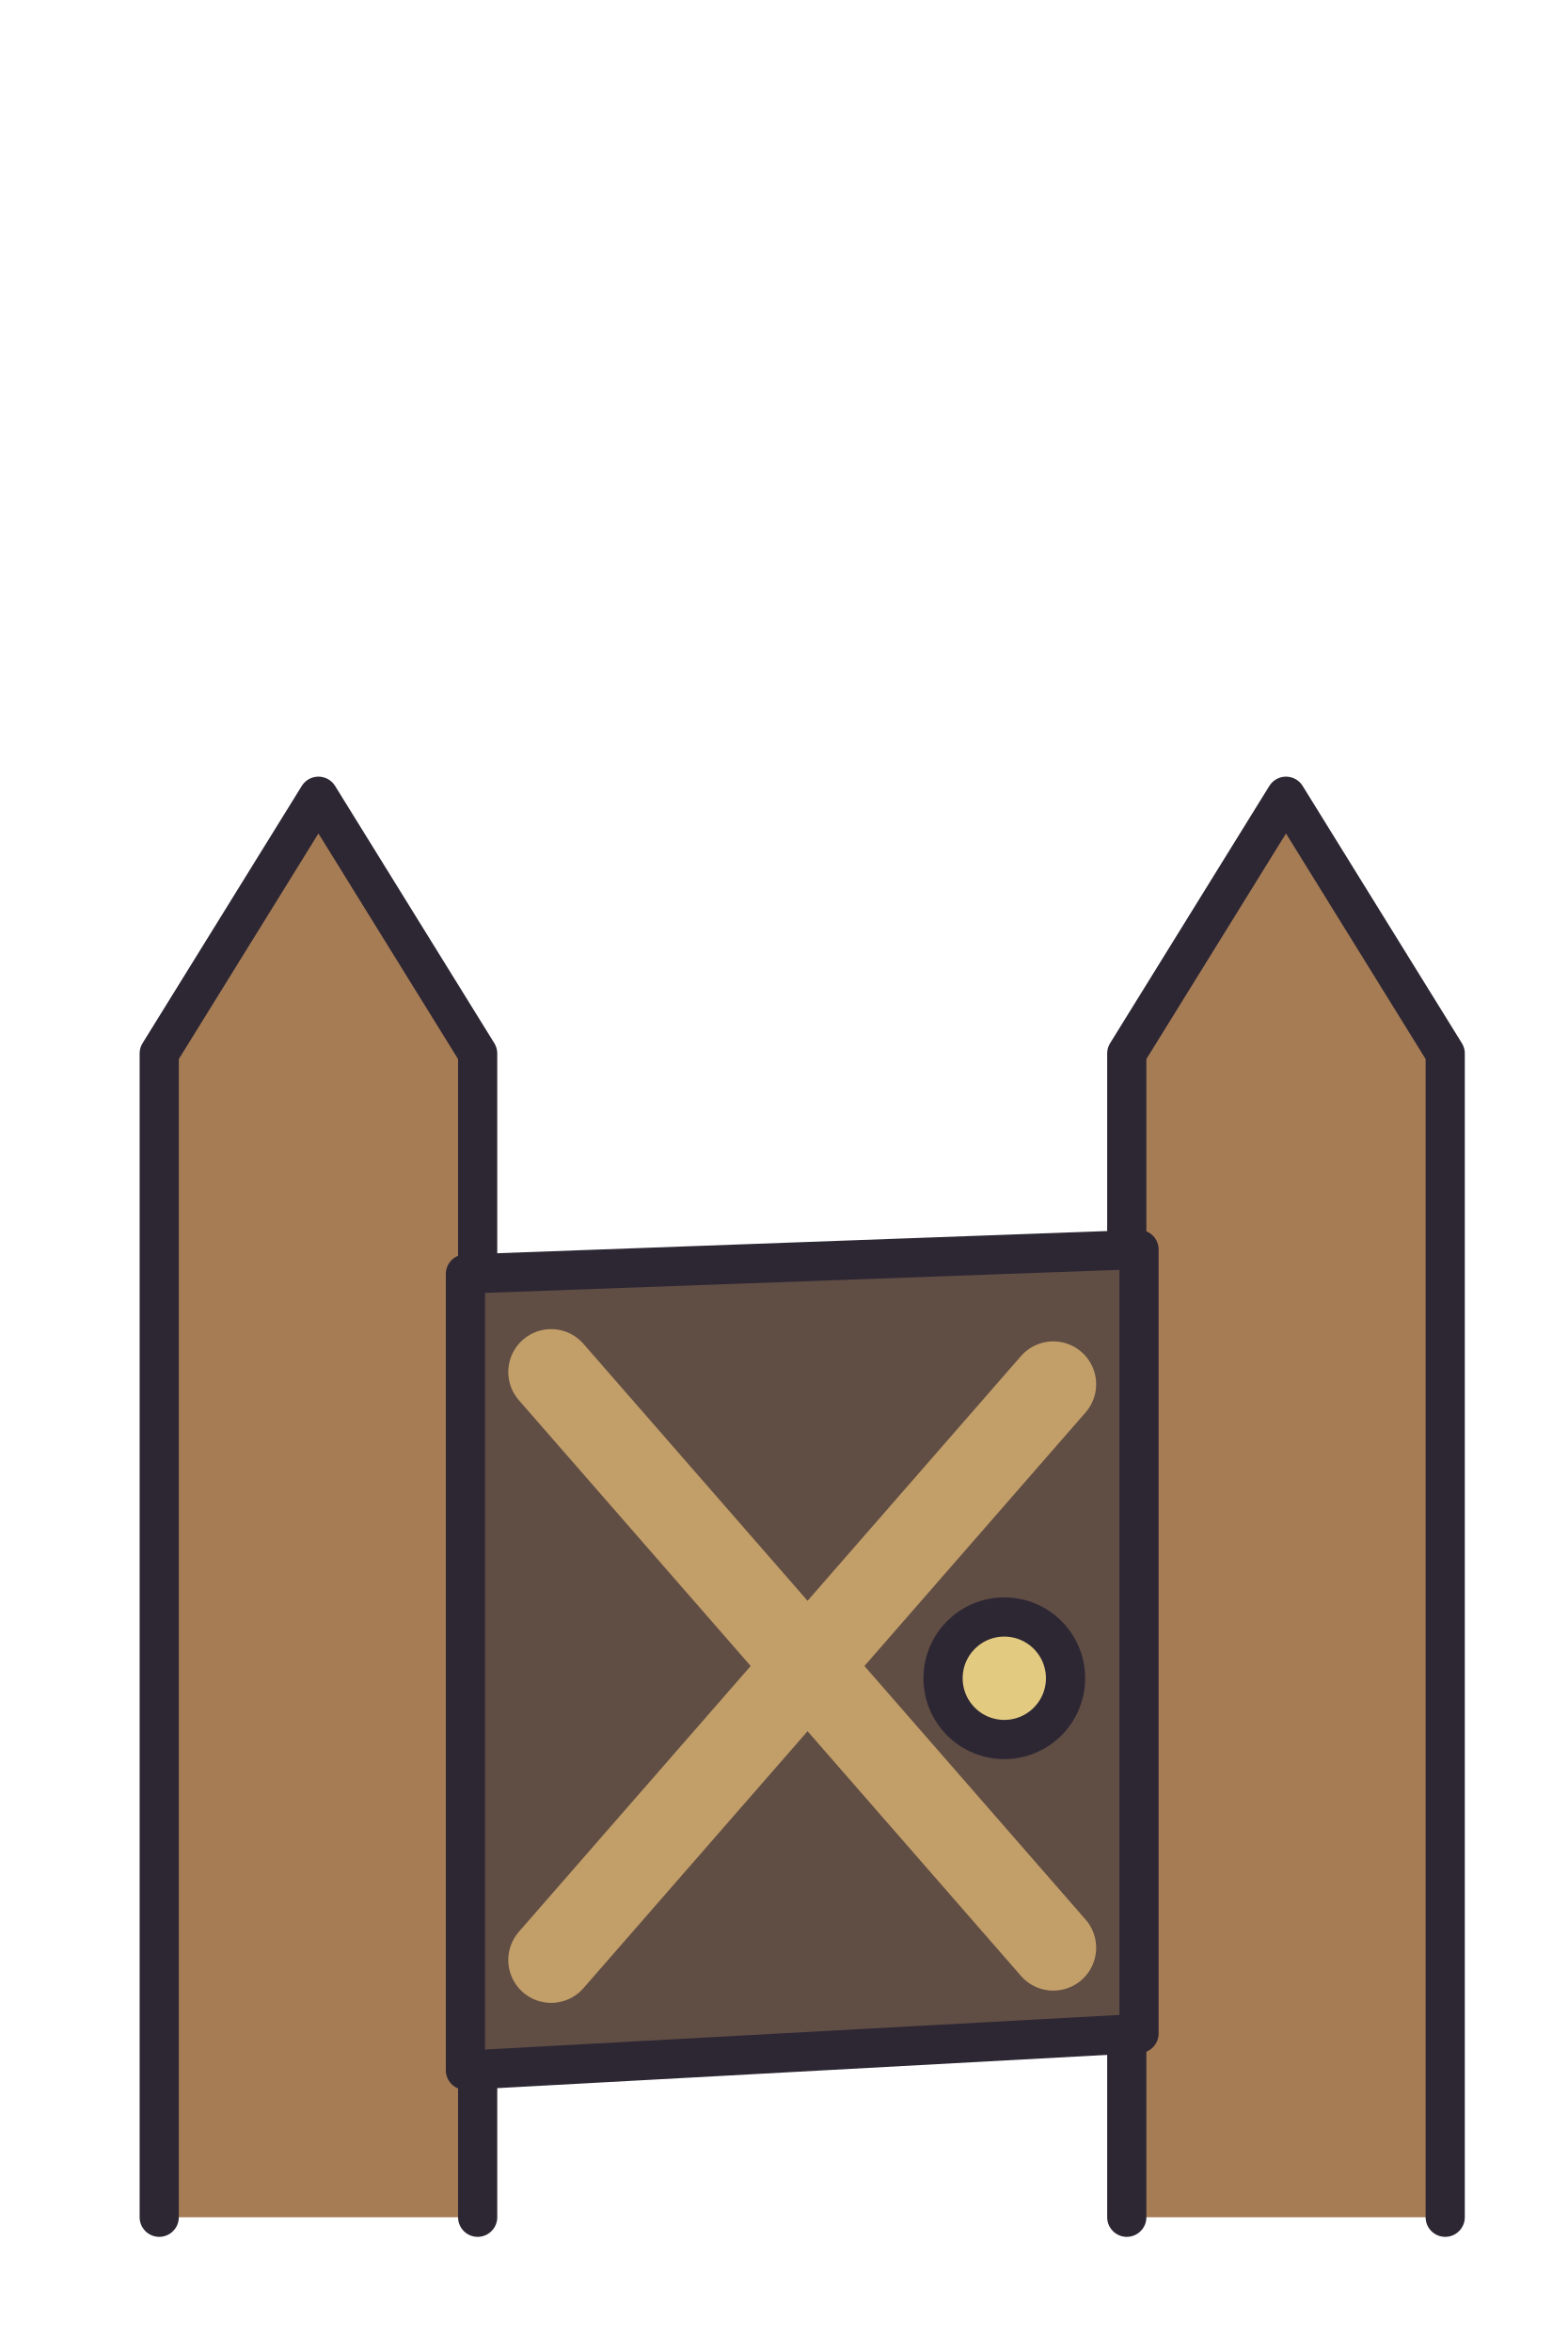
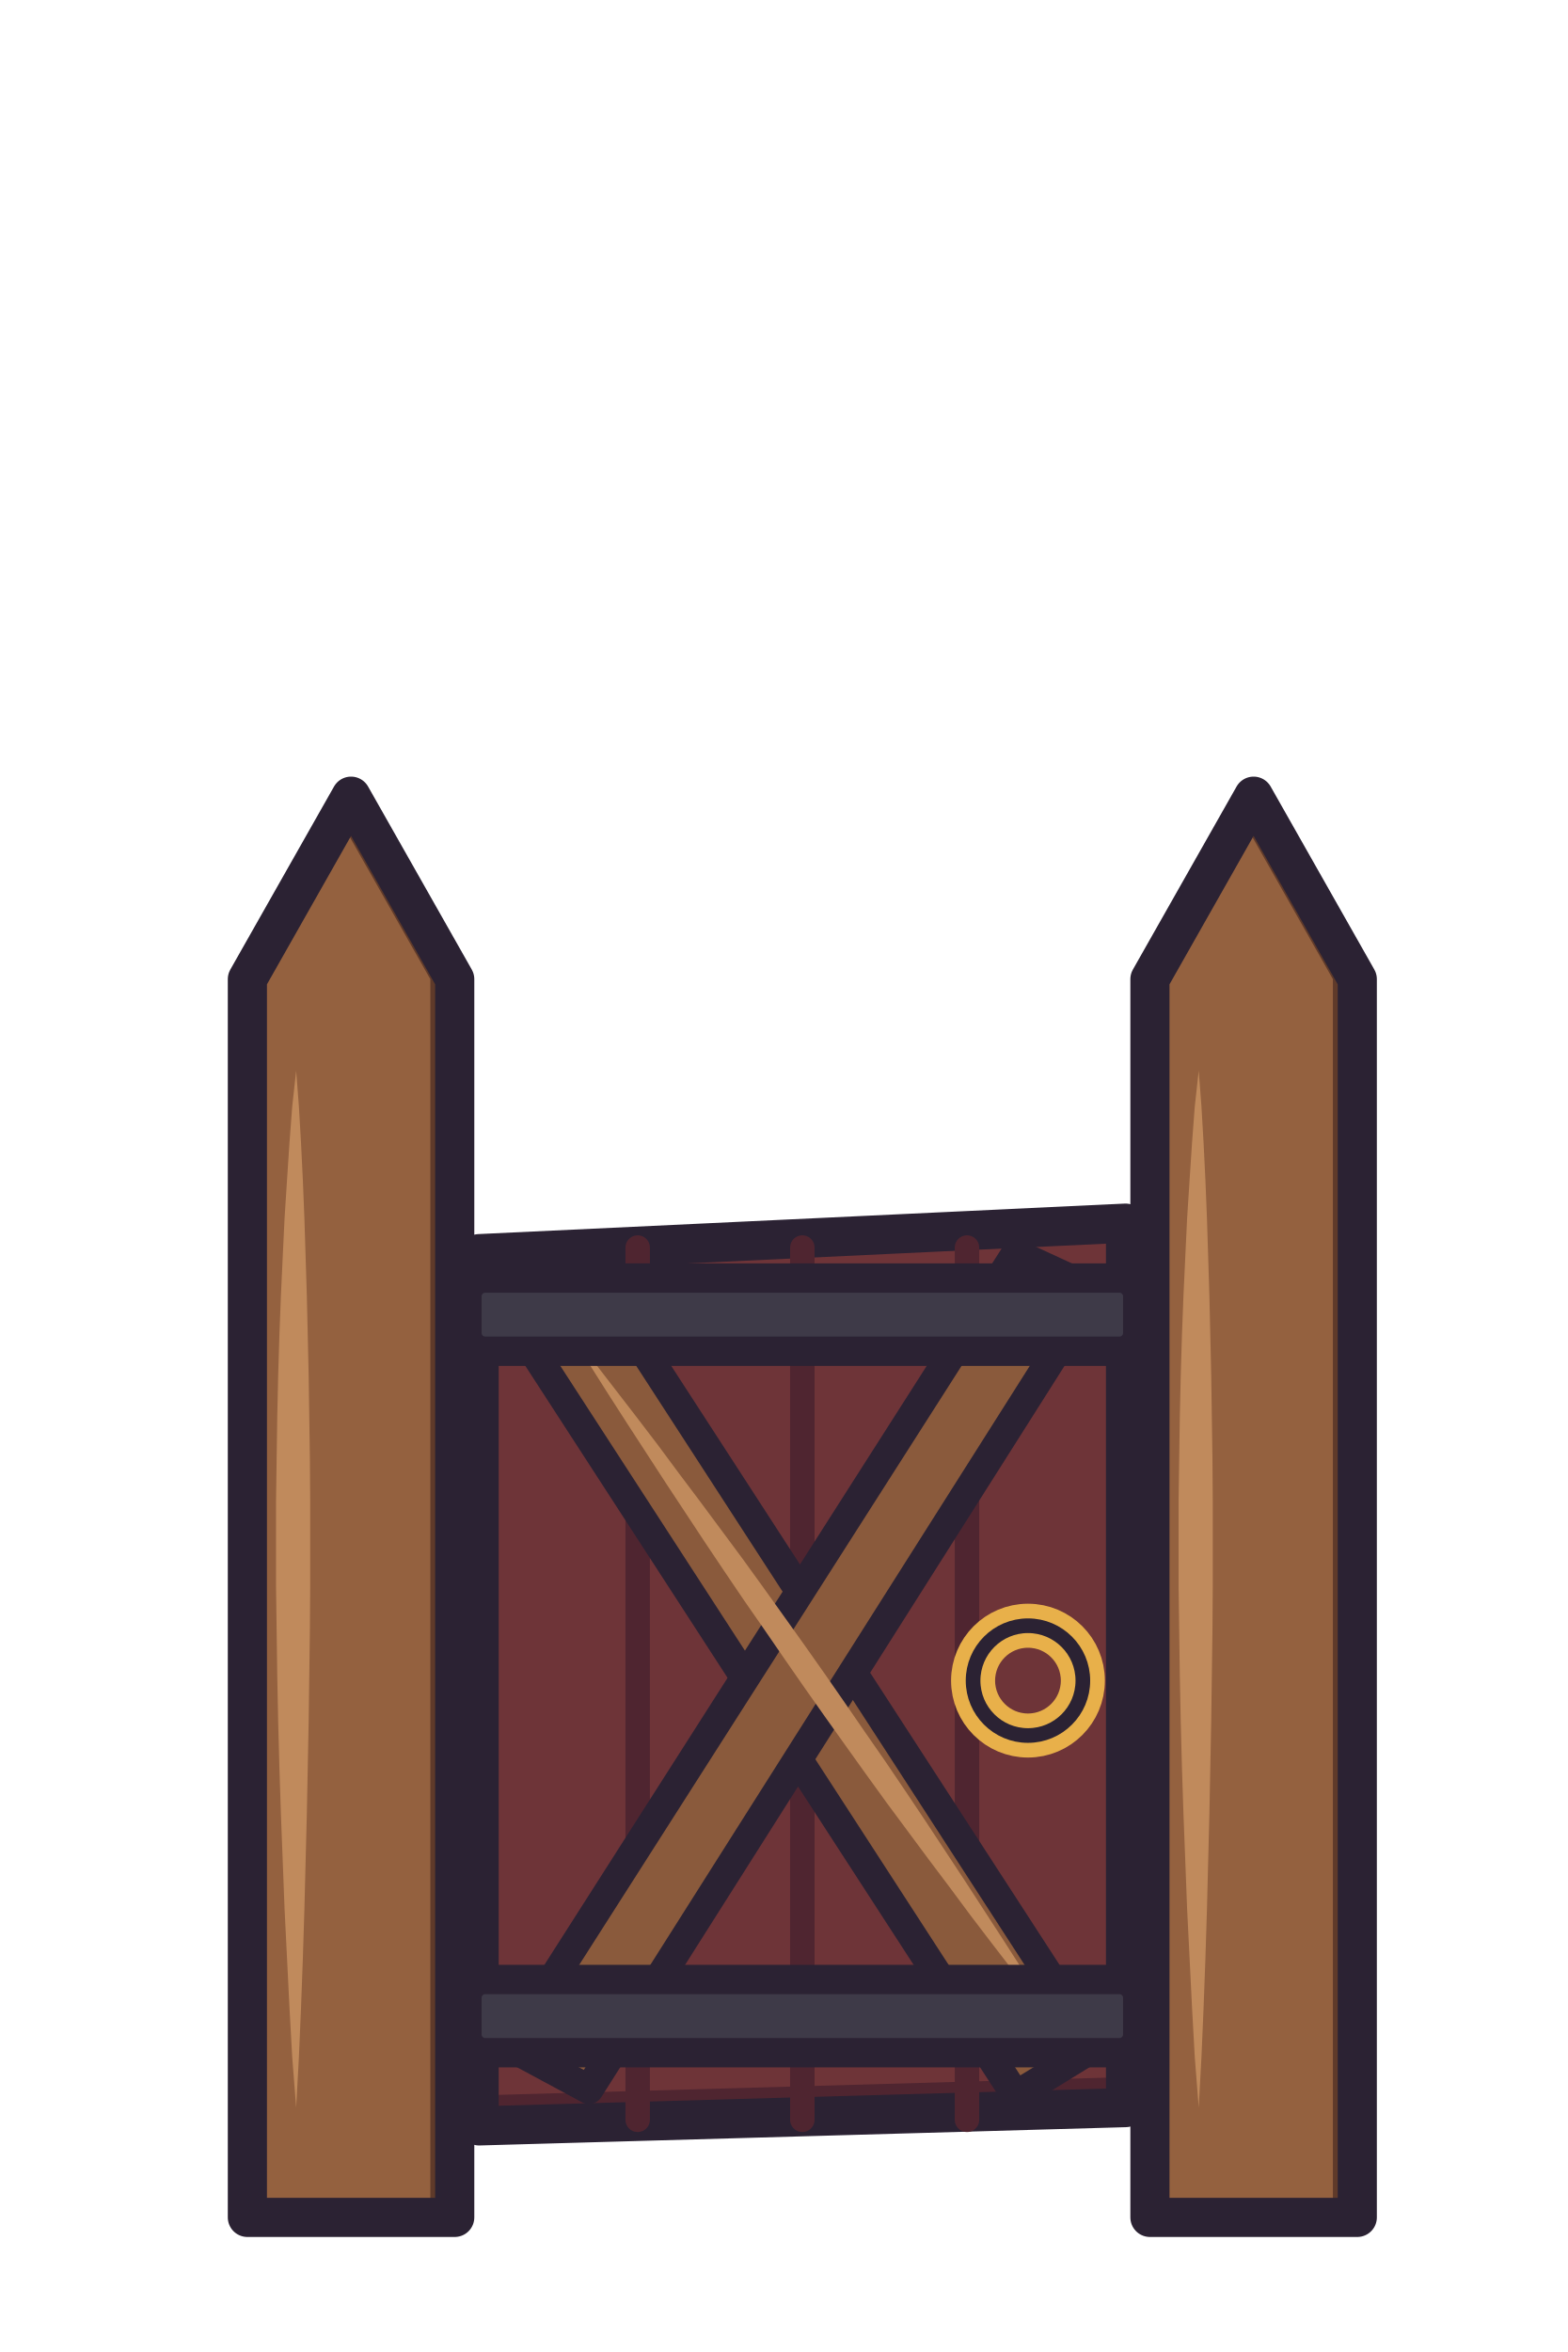
- <svg xmlns="http://www.w3.org/2000/svg" width="128" height="192" viewBox="0 0 128 192">
-   <g stroke="#2d2734" stroke-width="3.2" stroke-linecap="round" stroke-linejoin="round">
-     <path d="M13 181V86l13-21 13 21v95m53 0V86l13-21 13 21v95" fill="#a67c55" />
-     <path d="M38 104l55-2v64l-55 3z" fill="#604d44" />
-     <path d="M45 112l41 47m-41 1l41-47" stroke="#c29e68" stroke-width="7" />
-     <circle cx="82" cy="137" r="5" fill="#e2ca81" />
+ <svg xmlns="http://www.w3.org/2000/svg" width="256" height="384" viewBox="0 0 512 768">
+   <defs>
+     <clipPath id="c72">
+       <path d="M74 736 L74 330 L108 270 L142 330 L142 736 Z" />
+     </clipPath>
+     <clipPath id="c73">
+       <path d="M370 736 L370 330 L404 270 L438 330 L438 736 Z" />
+     </clipPath>
+     <clipPath id="c74">
+       <path d="M150 420 L362 410 L362 700 L150 706 Z" />
+     </clipPath>
+   </defs>
+   <g stroke="#2b2233" stroke-linejoin="round" stroke-linecap="round" stroke-width="8.00">
+     <g transform="translate(7.1 -8.9) scale(0.99585)">
+       <path d="M74 736 L74 330 L108 270 L142 330 L142 736 Z" fill="#5f3a2a" stroke="none" />
+       <g clip-path="url(#c72)">
+         <path d="M74 736 L74 330 L108 270 L142 330 L142 736 Z" fill="#94613f" stroke="none" transform="translate(-8 0)" />
+         <path d="M90.0 360.0 L88.7 371.8 L87.8 383.7 L87.0 395.9 L86.2 408.3 L85.6 420.9 L85.0 433.7 L84.5 446.7 L84.1 460.0 L83.8 473.4 L83.6 487.1 L83.4 500.9 L83.4 515.0 L83.4 529.3 L83.6 543.8 L83.8 558.5 L84.1 573.4 L84.5 588.5 L85.0 603.8 L85.6 619.3 L86.2 635.0 L87.0 651.0 L87.8 667.1 L88.7 683.4 L90.0 700.0 L90.0 700.0 L90.9 683.4 L91.6 667.1 L92.2 650.9 L92.7 635.0 L93.1 619.2 L93.5 603.7 L93.8 588.4 L94.1 573.3 L94.3 558.4 L94.5 543.7 L94.6 529.3 L94.6 515.0 L94.6 500.9 L94.5 487.1 L94.3 473.5 L94.1 460.0 L93.8 446.8 L93.5 433.8 L93.1 421.0 L92.7 408.4 L92.2 396.0 L91.6 383.8 L90.9 371.8 L90.0 360.0 Z" fill="#c08a5c" stroke="none" opacity="1" />
+       </g>
+       <path d="M74 736 L74 330 L108 270 L142 330 L142 736 Z" fill="none" stroke-width="12.84" />
+       <path d="M370 736 L370 330 L404 270 L438 330 L438 736 Z" fill="#5f3a2a" stroke="none" />
+       <g clip-path="url(#c73)">
+         <path d="M370 736 L370 330 L404 270 L438 330 L438 736 Z" fill="#94613f" stroke="none" transform="translate(-8 0)" />
+         <path d="M386.0 360.0 L384.7 371.8 L383.8 383.7 L383.0 395.9 L382.2 408.3 L381.6 420.9 L381.0 433.7 L380.5 446.7 L380.1 460.0 L379.8 473.4 L379.6 487.1 L379.4 500.9 L379.4 515.0 L379.4 529.3 L379.6 543.8 L379.8 558.5 L380.1 573.4 L380.5 588.5 L381.0 603.8 L381.6 619.3 L382.2 635.0 L383.0 651.0 L383.8 667.1 L384.7 683.4 L386.0 700.0 L386.0 700.0 L386.9 683.4 L387.6 667.1 L388.2 650.9 L388.7 635.0 L389.1 619.2 L389.5 603.7 L389.8 588.4 L390.1 573.3 L390.3 558.4 L390.5 543.7 L390.6 529.3 L390.6 515.0 L390.6 500.9 L390.5 487.1 L390.3 473.5 L390.1 460.0 L389.8 446.8 L389.5 433.8 L389.1 421.0 L388.7 408.4 L388.2 396.0 L387.6 383.8 L386.9 371.8 L386.0 360.0 Z" fill="#c08a5c" stroke="none" opacity="1" />
+       </g>
+       <path d="M370 736 L370 330 L404 270 L438 330 L438 736 Z" fill="none" stroke-width="12.84" />
+       <path d="M150 420 L362 410 L362 700 L150 706 Z" fill="#4f2530" stroke="none" />
+       <g clip-path="url(#c74)">
+         <path d="M150 420 L362 410 L362 700 L150 706 Z" fill="#6e3438" stroke="none" transform="translate(0 -10)" />
+       </g>
+       <path d="M150 420 L362 410 L362 700 L150 706 Z" fill="none" stroke-width="12.84" />
+       <path d="M202 418 L202 704" fill="none" stroke="#4f2530" stroke-width="8.02" />
+       <path d="M256 418 L256 704" fill="none" stroke="#4f2530" stroke-width="8.02" />
+       <path d="M310 418 L310 704" fill="none" stroke="#4f2530" stroke-width="8.02" />
+       <path d="M160 440 L186 424 L352 680 L326 696 Z" fill="#8a5a3c" stroke-width="9.63" />
+       <path d="M352 432 L326 420 L160 680 L186 694 Z" fill="#8a5a3c" stroke-width="9.63" />
+       <path d="M180.0 446.0 L186.0 456.0 L192.2 465.8 L198.5 475.6 L204.8 485.3 L211.1 495.0 L217.5 504.7 L223.9 514.4 L230.4 524.1 L236.9 533.7 L243.5 543.2 L250.1 552.8 L256.7 562.3 L263.4 571.8 L270.1 581.2 L276.9 590.7 L283.7 600.1 L290.6 609.4 L297.5 618.7 L304.5 628.0 L311.4 637.3 L318.5 646.6 L325.6 655.8 L332.7 665.0 L340.0 674.0 L340.0 674.0 L334.0 664.0 L327.8 654.2 L321.5 644.4 L315.2 634.7 L308.9 625.0 L302.5 615.3 L296.1 605.6 L289.6 595.9 L283.1 586.3 L276.5 576.8 L269.9 567.2 L263.3 557.7 L256.6 548.2 L249.9 538.8 L243.1 529.3 L236.3 519.9 L229.4 510.6 L222.5 501.3 L215.5 492.0 L208.6 482.7 L201.5 473.4 L194.4 464.2 L187.3 455.0 L180.0 446.0 Z" fill="#c08a5c" stroke="none" opacity="1" />
+       <rect x="146.0" y="428.0" width="220.0" height="24.0" rx="6.0" fill="#3e3a48" stroke-width="9.63" />
+       <rect x="146.0" y="658.0" width="220.0" height="24.0" rx="6.0" fill="#3e3a48" stroke-width="9.63" />
+       <circle cx="330" cy="560" r="18" fill="none" stroke="#e8b04a" stroke-width="14.44" />
+       <circle cx="330" cy="560" r="18" fill="none" stroke-width="4.81" stroke-dasharray="0" />
+     </g>
  </g>
</svg>
